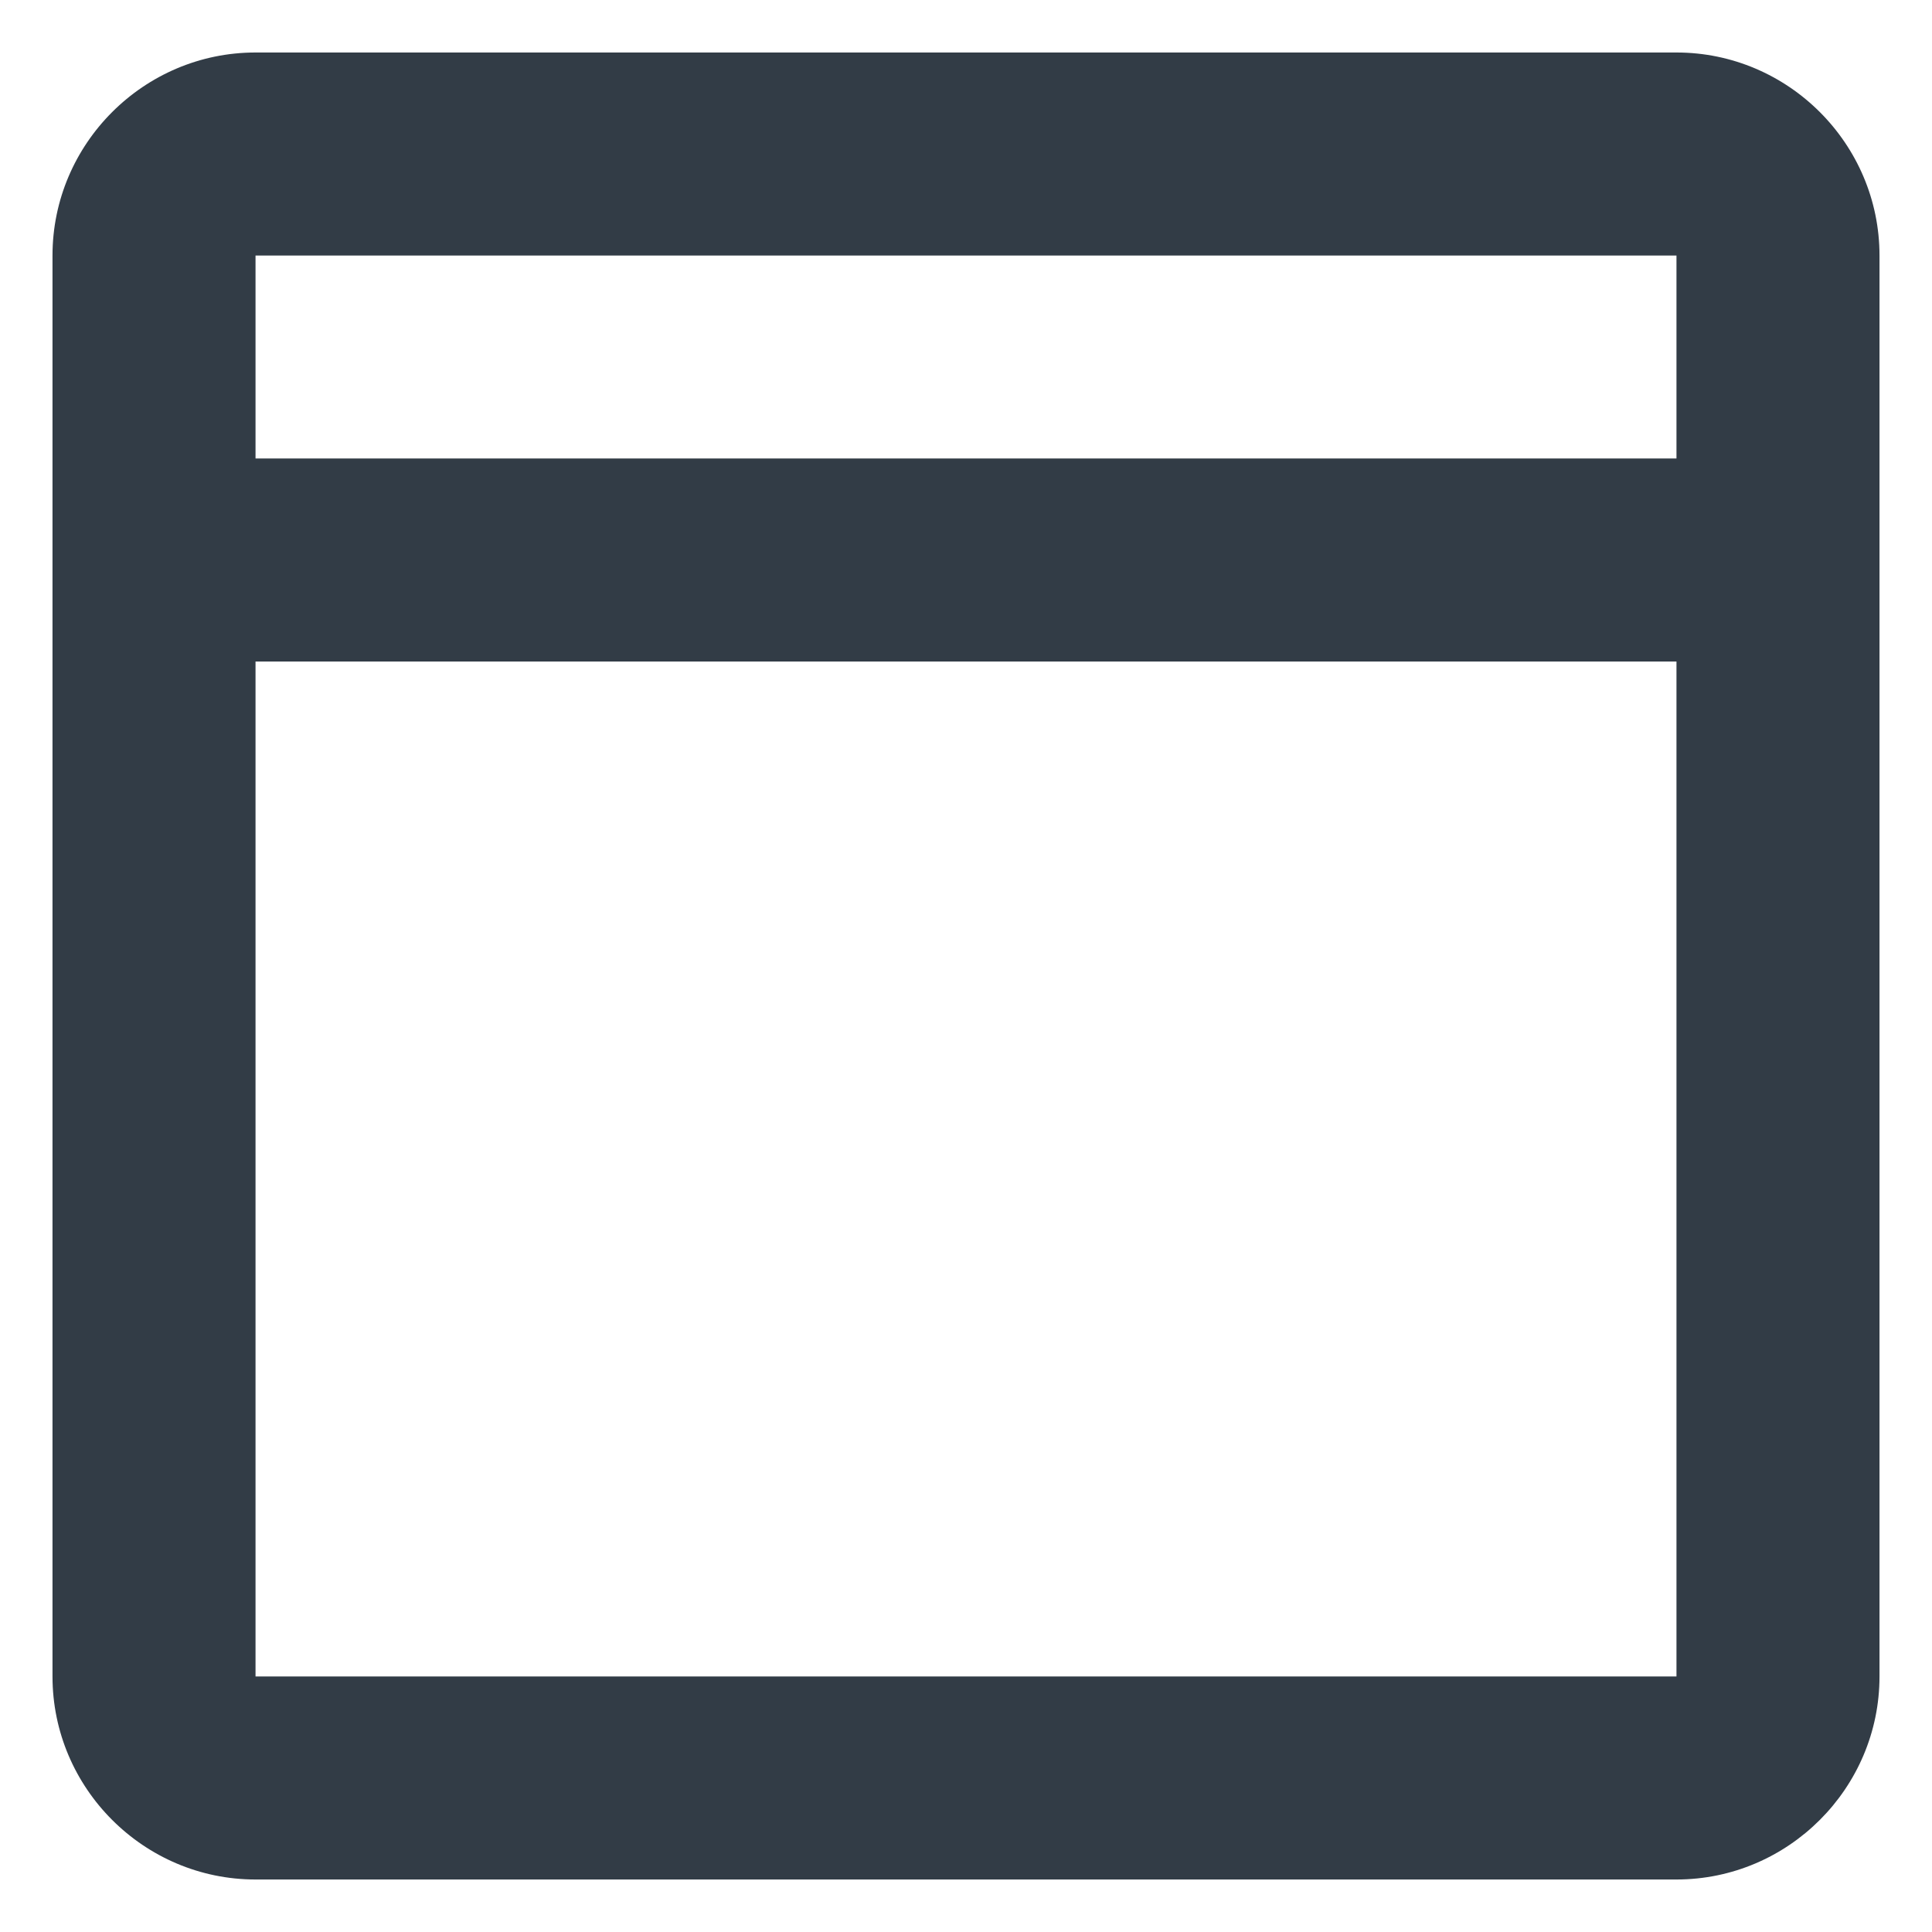
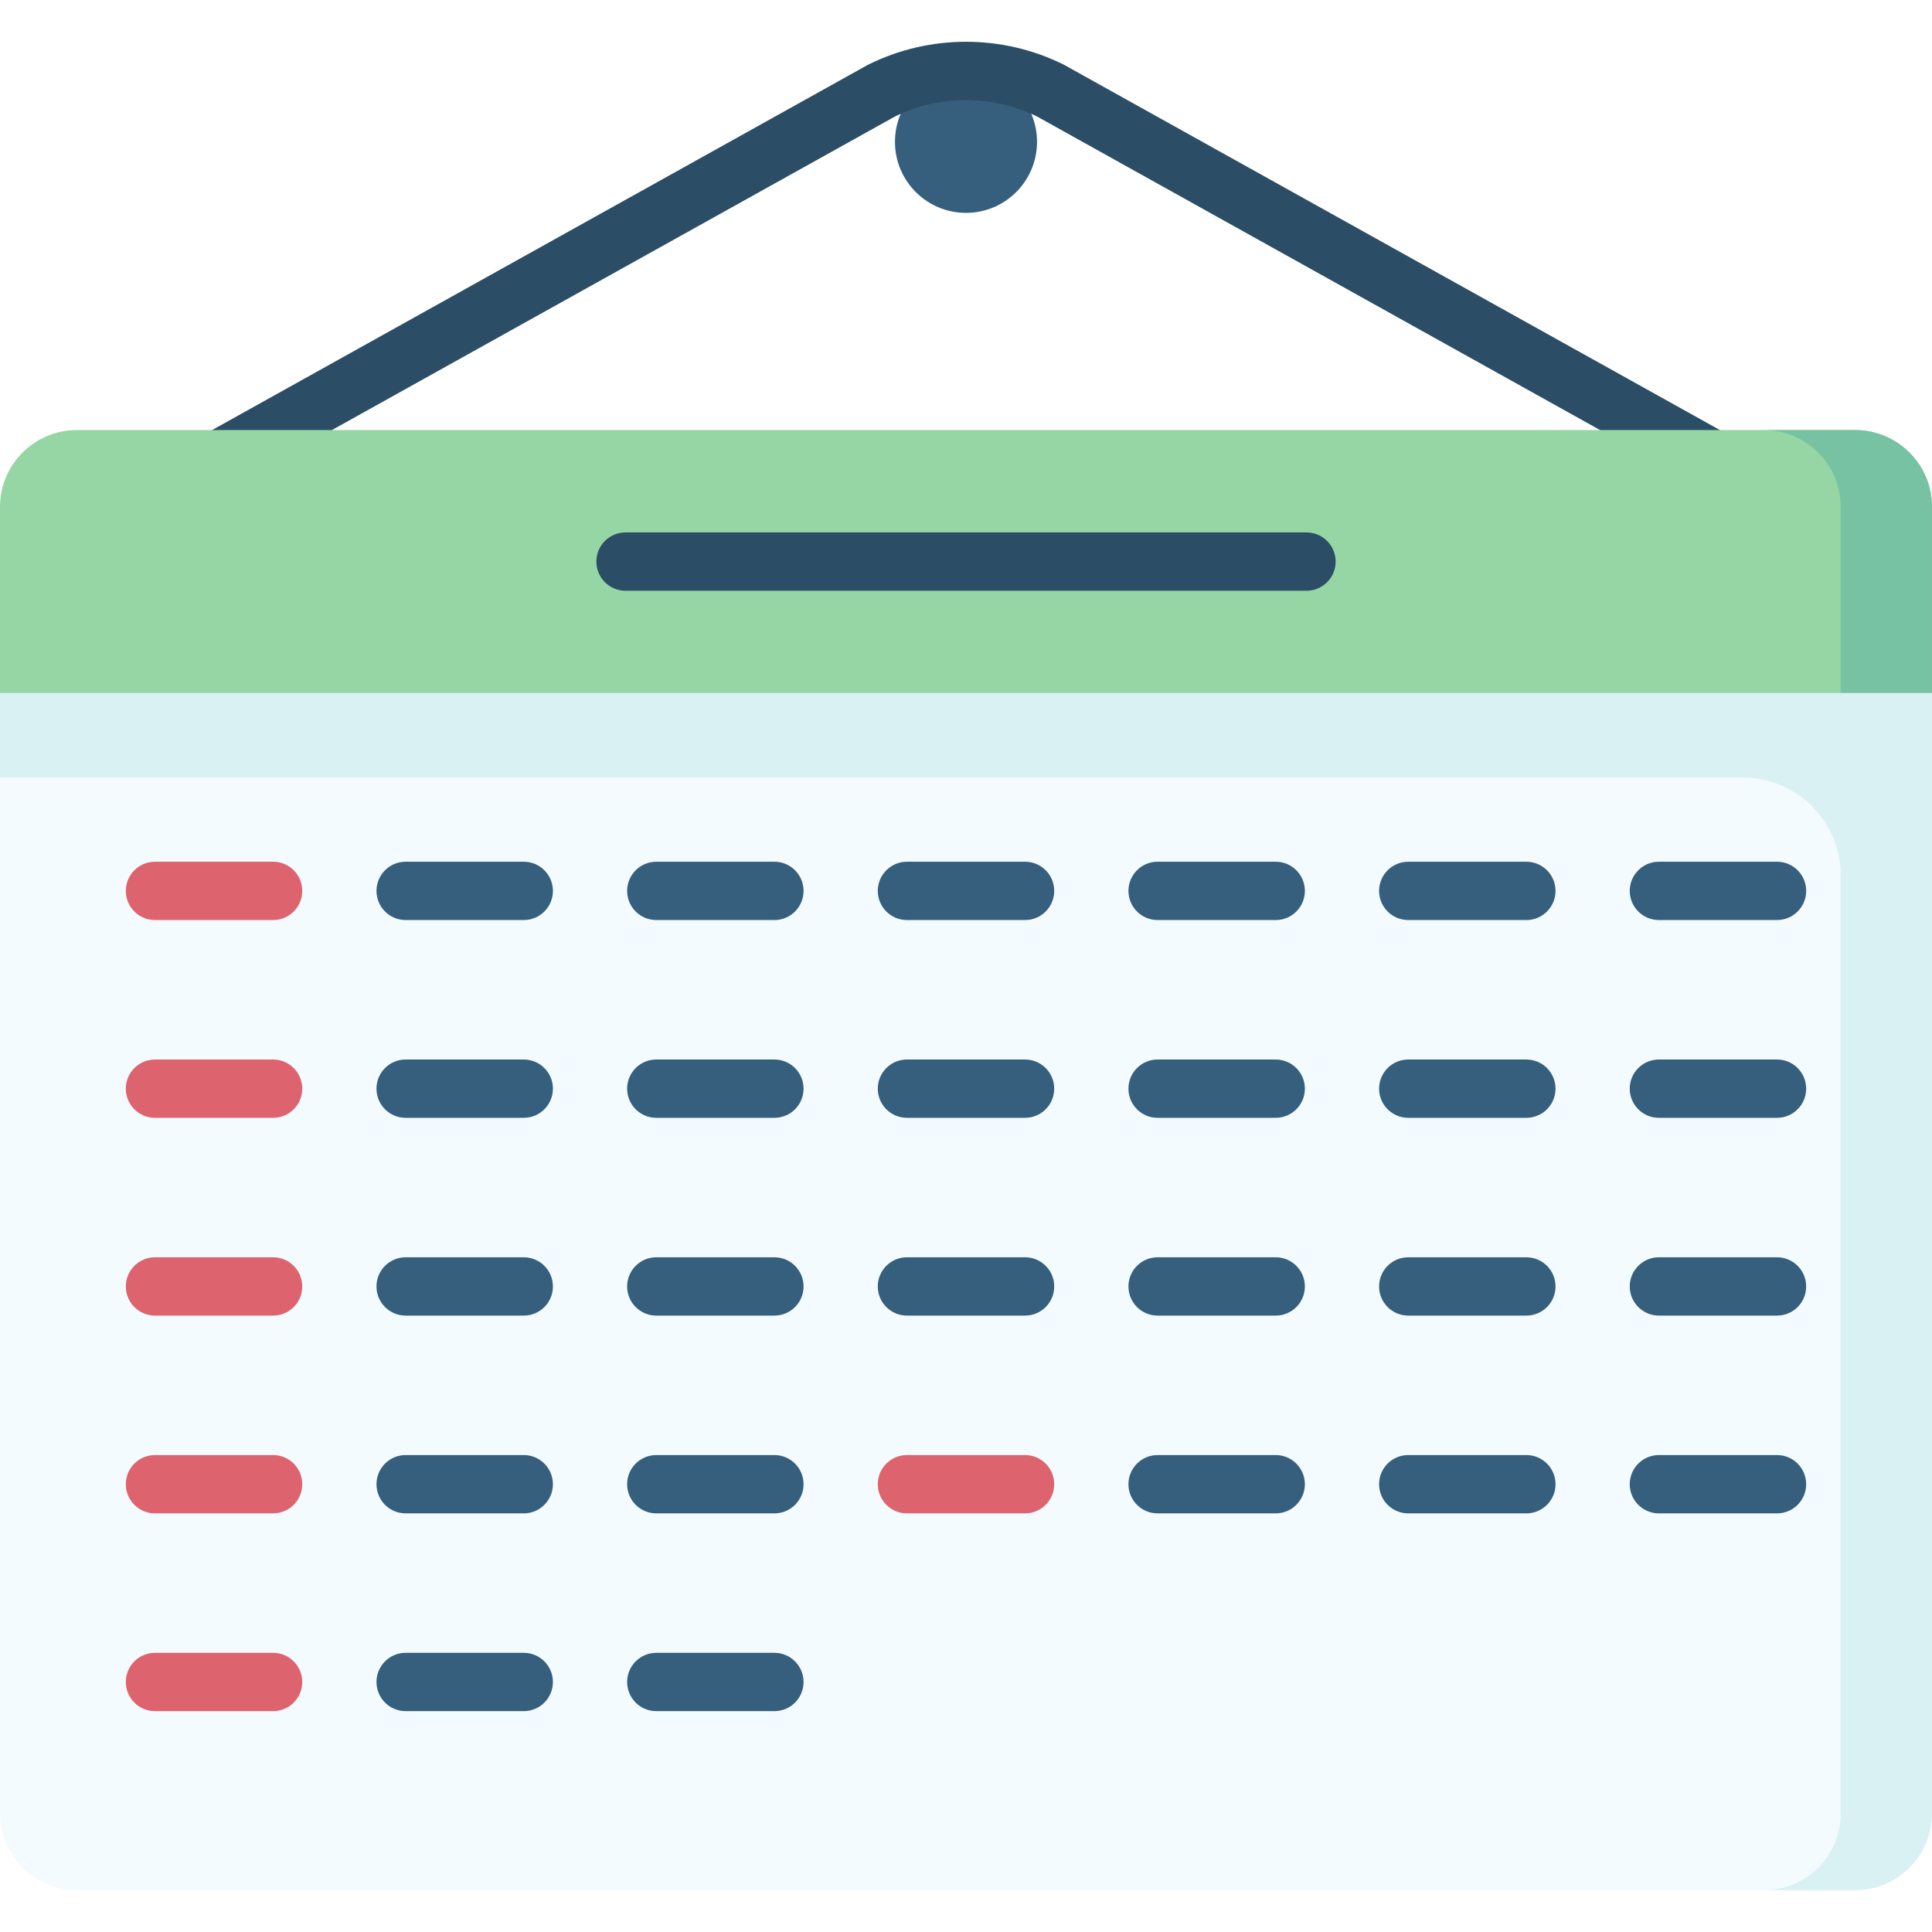
- <svg xmlns="http://www.w3.org/2000/svg" width="53" height="53" viewBox="0 0 23 23" fill="none">
-   <path d="M19.958 0.625H3.042C1.712 0.625 0.625 1.712 0.625 3.042V19.958C0.625 21.288 1.712 22.375 3.042 22.375H19.958C21.288 22.375 22.375 21.288 22.375 19.958V3.042C22.375 1.712 21.288 0.625 19.958 0.625ZM19.958 19.958H3.042V7.875H19.958V19.958ZM19.958 5.458H3.042V3.042H19.958V5.458Z" fill="#323c46" />
+ <svg xmlns="http://www.w3.org/2000/svg" id="Capa_1" enable-background="new 0 0 511.831 511.831" height="512" viewBox="0 0 511.831 511.831" width="512">
+   <g>
+     <circle cx="255.915" cy="37.576" fill="#365e7d" r="18.818" />
+     <g>
+       <path d="m455.12 130.211c-1.272 0-2.562-.314-3.751-.977l-176.598-98.352c-11.821-5.834-25.892-5.836-37.713.001l-176.596 98.351c-3.727 2.075-8.431.736-10.507-2.99-2.075-3.727-.736-8.431 2.99-10.507l176.757-98.44c.103-.056.207-.112.312-.164 16.22-8.088 35.584-8.087 51.802 0 .105.052.209.108.312.164l176.757 98.44c3.726 2.076 5.065 6.779 2.99 10.507-1.413 2.537-4.044 3.967-6.755 3.967z" fill="#2b4d66" />
+     </g>
+     <path d="m511.831 183.623-22.281 20.597h-466.724l-22.826-20.597v-49.325c0-11.249 9.119-20.368 20.368-20.368h471.094c11.249 0 20.368 9.119 20.368 20.368v49.325z" fill="#95d6a4" />
+     <path d="m491.462 113.93h-24.194c11.249 0 20.368 9.119 20.368 20.368v69.922l24.194-20.597v-49.325c.001-11.249-9.119-20.368-20.368-20.368z" fill="#78c2a4" />
+     <path d="m511.831 183.623h-511.831v296.771c0 11.249 9.119 20.368 20.368 20.368h471.094c11.249 0 20.368-9.119 20.368-20.368v-296.771z" fill="#f4fbff" />
+     <path d="m487.636 183.623h-487.636v22.38h461.667c14.342 0 25.969 11.627 25.969 25.969v248.423c0 11.249-9.119 20.368-20.368 20.368h24.194c11.249 0 20.368-9.119 20.368-20.368v-296.772z" fill="#daf1f4" />
+     <g>
+       <path d="m346.115 156.501h-180.4c-4.266 0-7.724-3.458-7.724-7.724s3.458-7.724 7.724-7.724h180.4c4.266 0 7.724 3.458 7.724 7.724s-3.457 7.724-7.724 7.724z" fill="#2b4d66" />
+     </g>
+     <g>
+       <g>
+         <path d="m72.35 243.741h-31.294c-4.266 0-7.724-3.458-7.724-7.724s3.458-7.724 7.724-7.724h31.294c4.266 0 7.724 3.458 7.724 7.724s-3.458 7.724-7.724 7.724z" fill="#dd636e" />
+       </g>
+       <g>
+         <path d="m138.755 243.741h-31.293c-4.266 0-7.724-3.458-7.724-7.724s3.458-7.724 7.724-7.724h31.293c4.266 0 7.724 3.458 7.724 7.724s-3.458 7.724-7.724 7.724z" fill="#365e7d" />
+       </g>
+       <g>
+         <path d="m205.158 243.741h-31.293c-4.266 0-7.724-3.458-7.724-7.724s3.458-7.724 7.724-7.724h31.293c4.266 0 7.724 3.458 7.724 7.724s-3.458 7.724-7.724 7.724z" fill="#365e7d" />
+       </g>
+       <g>
+         <path d="m271.562 243.741h-31.293c-4.266 0-7.724-3.458-7.724-7.724s3.458-7.724 7.724-7.724h31.293c4.266 0 7.724 3.458 7.724 7.724s-3.458 7.724-7.724 7.724z" fill="#365e7d" />
+       </g>
+       <g>
+         <path d="m337.966 243.741h-31.293c-4.266 0-7.724-3.458-7.724-7.724s3.458-7.724 7.724-7.724h31.293c4.266 0 7.724 3.458 7.724 7.724s-3.458 7.724-7.724 7.724z" fill="#365e7d" />
+       </g>
+       <g>
+         <path d="m404.37 243.741h-31.293c-4.266 0-7.724-3.458-7.724-7.724s3.458-7.724 7.724-7.724h31.293c4.266 0 7.724 3.458 7.724 7.724s-3.458 7.724-7.724 7.724z" fill="#365e7d" />
+       </g>
+       <g>
+         <path d="m470.773 243.741h-31.293c-4.266 0-7.724-3.458-7.724-7.724s3.458-7.724 7.724-7.724h31.293c4.266 0 7.724 3.458 7.724 7.724s-3.457 7.724-7.724 7.724z" fill="#365e7d" />
+       </g>
+     </g>
+     <g>
+       <g>
+         <path d="m72.35 296.137h-31.294c-4.266 0-7.724-3.458-7.724-7.724s3.458-7.724 7.724-7.724h31.294c4.266 0 7.724 3.458 7.724 7.724s-3.458 7.724-7.724 7.724z" fill="#dd636e" />
+       </g>
+       <g>
+         <path d="m138.755 296.137h-31.293c-4.266 0-7.724-3.458-7.724-7.724s3.458-7.724 7.724-7.724h31.293c4.266 0 7.724 3.458 7.724 7.724-.001 4.266-3.458 7.724-7.724 7.724z" fill="#365e7d" />
+       </g>
+       <g>
+         <path d="m205.158 296.137h-31.293c-4.266 0-7.724-3.458-7.724-7.724s3.458-7.724 7.724-7.724h31.293c4.266 0 7.724 3.458 7.724 7.724s-3.458 7.724-7.724 7.724z" fill="#365e7d" />
+       </g>
+       <g>
+         <path d="m271.562 296.137h-31.293c-4.266 0-7.724-3.458-7.724-7.724s3.458-7.724 7.724-7.724h31.293c4.266 0 7.724 3.458 7.724 7.724-.001 4.266-3.458 7.724-7.724 7.724z" fill="#365e7d" />
+       </g>
+       <g>
+         <path d="m337.966 296.137h-31.293c-4.266 0-7.724-3.458-7.724-7.724s3.458-7.724 7.724-7.724h31.293c4.266 0 7.724 3.458 7.724 7.724s-3.458 7.724-7.724 7.724z" fill="#365e7d" />
+       </g>
+       <g>
+         <path d="m404.37 296.137h-31.293c-4.266 0-7.724-3.458-7.724-7.724s3.458-7.724 7.724-7.724h31.293c4.266 0 7.724 3.458 7.724 7.724s-3.458 7.724-7.724 7.724z" fill="#365e7d" />
+       </g>
+       <g>
+         <path d="m470.773 296.137h-31.293c-4.266 0-7.724-3.458-7.724-7.724s3.458-7.724 7.724-7.724h31.293c4.266 0 7.724 3.458 7.724 7.724s-3.457 7.724-7.724 7.724z" fill="#365e7d" />
+       </g>
+     </g>
+     <g>
+       <g>
+         <path d="m72.35 348.532h-31.294c-4.266 0-7.724-3.458-7.724-7.724s3.458-7.724 7.724-7.724h31.294c4.266 0 7.724 3.458 7.724 7.724s-3.458 7.724-7.724 7.724z" fill="#dd636e" />
+       </g>
+       <g>
+         <path d="m138.755 348.532h-31.293c-4.266 0-7.724-3.458-7.724-7.724s3.458-7.724 7.724-7.724h31.293c4.266 0 7.724 3.458 7.724 7.724s-3.458 7.724-7.724 7.724z" fill="#365e7d" />
+       </g>
+       <g>
+         <path d="m205.158 348.532h-31.293c-4.266 0-7.724-3.458-7.724-7.724s3.458-7.724 7.724-7.724h31.293c4.266 0 7.724 3.458 7.724 7.724s-3.458 7.724-7.724 7.724z" fill="#365e7d" />
+       </g>
+       <g>
+         <path d="m271.562 348.532h-31.293c-4.266 0-7.724-3.458-7.724-7.724s3.458-7.724 7.724-7.724h31.293c4.266 0 7.724 3.458 7.724 7.724s-3.458 7.724-7.724 7.724z" fill="#365e7d" />
+       </g>
+       <g>
+         <path d="m337.966 348.532h-31.293c-4.266 0-7.724-3.458-7.724-7.724s3.458-7.724 7.724-7.724h31.293c4.266 0 7.724 3.458 7.724 7.724s-3.458 7.724-7.724 7.724z" fill="#365e7d" />
+       </g>
+       <g>
+         <path d="m404.37 348.532h-31.293c-4.266 0-7.724-3.458-7.724-7.724s3.458-7.724 7.724-7.724h31.293c4.266 0 7.724 3.458 7.724 7.724s-3.458 7.724-7.724 7.724z" fill="#365e7d" />
+       </g>
+       <g>
+         <path d="m470.773 348.532h-31.293c-4.266 0-7.724-3.458-7.724-7.724s3.458-7.724 7.724-7.724h31.293c4.266 0 7.724 3.458 7.724 7.724s-3.457 7.724-7.724 7.724z" fill="#365e7d" />
+       </g>
+     </g>
+     <g>
+       <g>
+         <path d="m72.35 400.926h-31.294c-4.266 0-7.724-3.458-7.724-7.724s3.458-7.724 7.724-7.724h31.294c4.266 0 7.724 3.458 7.724 7.724s-3.458 7.724-7.724 7.724z" fill="#dd636e" />
+       </g>
+       <g>
+         <path d="m138.755 400.926h-31.293c-4.266 0-7.724-3.458-7.724-7.724s3.458-7.724 7.724-7.724h31.293c4.266 0 7.724 3.458 7.724 7.724-.001 4.266-3.458 7.724-7.724 7.724z" fill="#365e7d" />
+       </g>
+       <g>
+         <path d="m205.158 400.926h-31.293c-4.266 0-7.724-3.458-7.724-7.724s3.458-7.724 7.724-7.724h31.293c4.266 0 7.724 3.458 7.724 7.724s-3.458 7.724-7.724 7.724z" fill="#365e7d" />
+       </g>
+       <g>
+         <path d="m271.562 400.926h-31.293c-4.266 0-7.724-3.458-7.724-7.724s3.458-7.724 7.724-7.724h31.293c4.266 0 7.724 3.458 7.724 7.724-.001 4.266-3.458 7.724-7.724 7.724z" fill="#dd636e" />
+       </g>
+       <g>
+         <path d="m337.966 400.926h-31.293c-4.266 0-7.724-3.458-7.724-7.724s3.458-7.724 7.724-7.724h31.293c4.266 0 7.724 3.458 7.724 7.724s-3.458 7.724-7.724 7.724z" fill="#365e7d" />
+       </g>
+       <g>
+         <path d="m404.37 400.926h-31.293c-4.266 0-7.724-3.458-7.724-7.724s3.458-7.724 7.724-7.724h31.293c4.266 0 7.724 3.458 7.724 7.724s-3.458 7.724-7.724 7.724z" fill="#365e7d" />
+       </g>
+       <g>
+         <path d="m470.773 400.926h-31.293c-4.266 0-7.724-3.458-7.724-7.724s3.458-7.724 7.724-7.724h31.293c4.266 0 7.724 3.458 7.724 7.724s-3.457 7.724-7.724 7.724z" fill="#365e7d" />
+       </g>
+     </g>
+     <g>
+       <g>
+         <path d="m72.35 453.321h-31.294c-4.266 0-7.724-3.458-7.724-7.724s3.458-7.724 7.724-7.724h31.294c4.266 0 7.724 3.458 7.724 7.724s-3.458 7.724-7.724 7.724z" fill="#dd636e" />
+       </g>
+       <g>
+         <path d="m138.755 453.321h-31.293c-4.266 0-7.724-3.458-7.724-7.724s3.458-7.724 7.724-7.724h31.293c4.266 0 7.724 3.458 7.724 7.724-.001 4.266-3.458 7.724-7.724 7.724z" fill="#365e7d" />
+       </g>
+       <g>
+         <path d="m205.158 453.321h-31.293c-4.266 0-7.724-3.458-7.724-7.724s3.458-7.724 7.724-7.724h31.293c4.266 0 7.724 3.458 7.724 7.724s-3.458 7.724-7.724 7.724z" fill="#365e7d" />
+       </g>
+     </g>
+   </g>
</svg>
